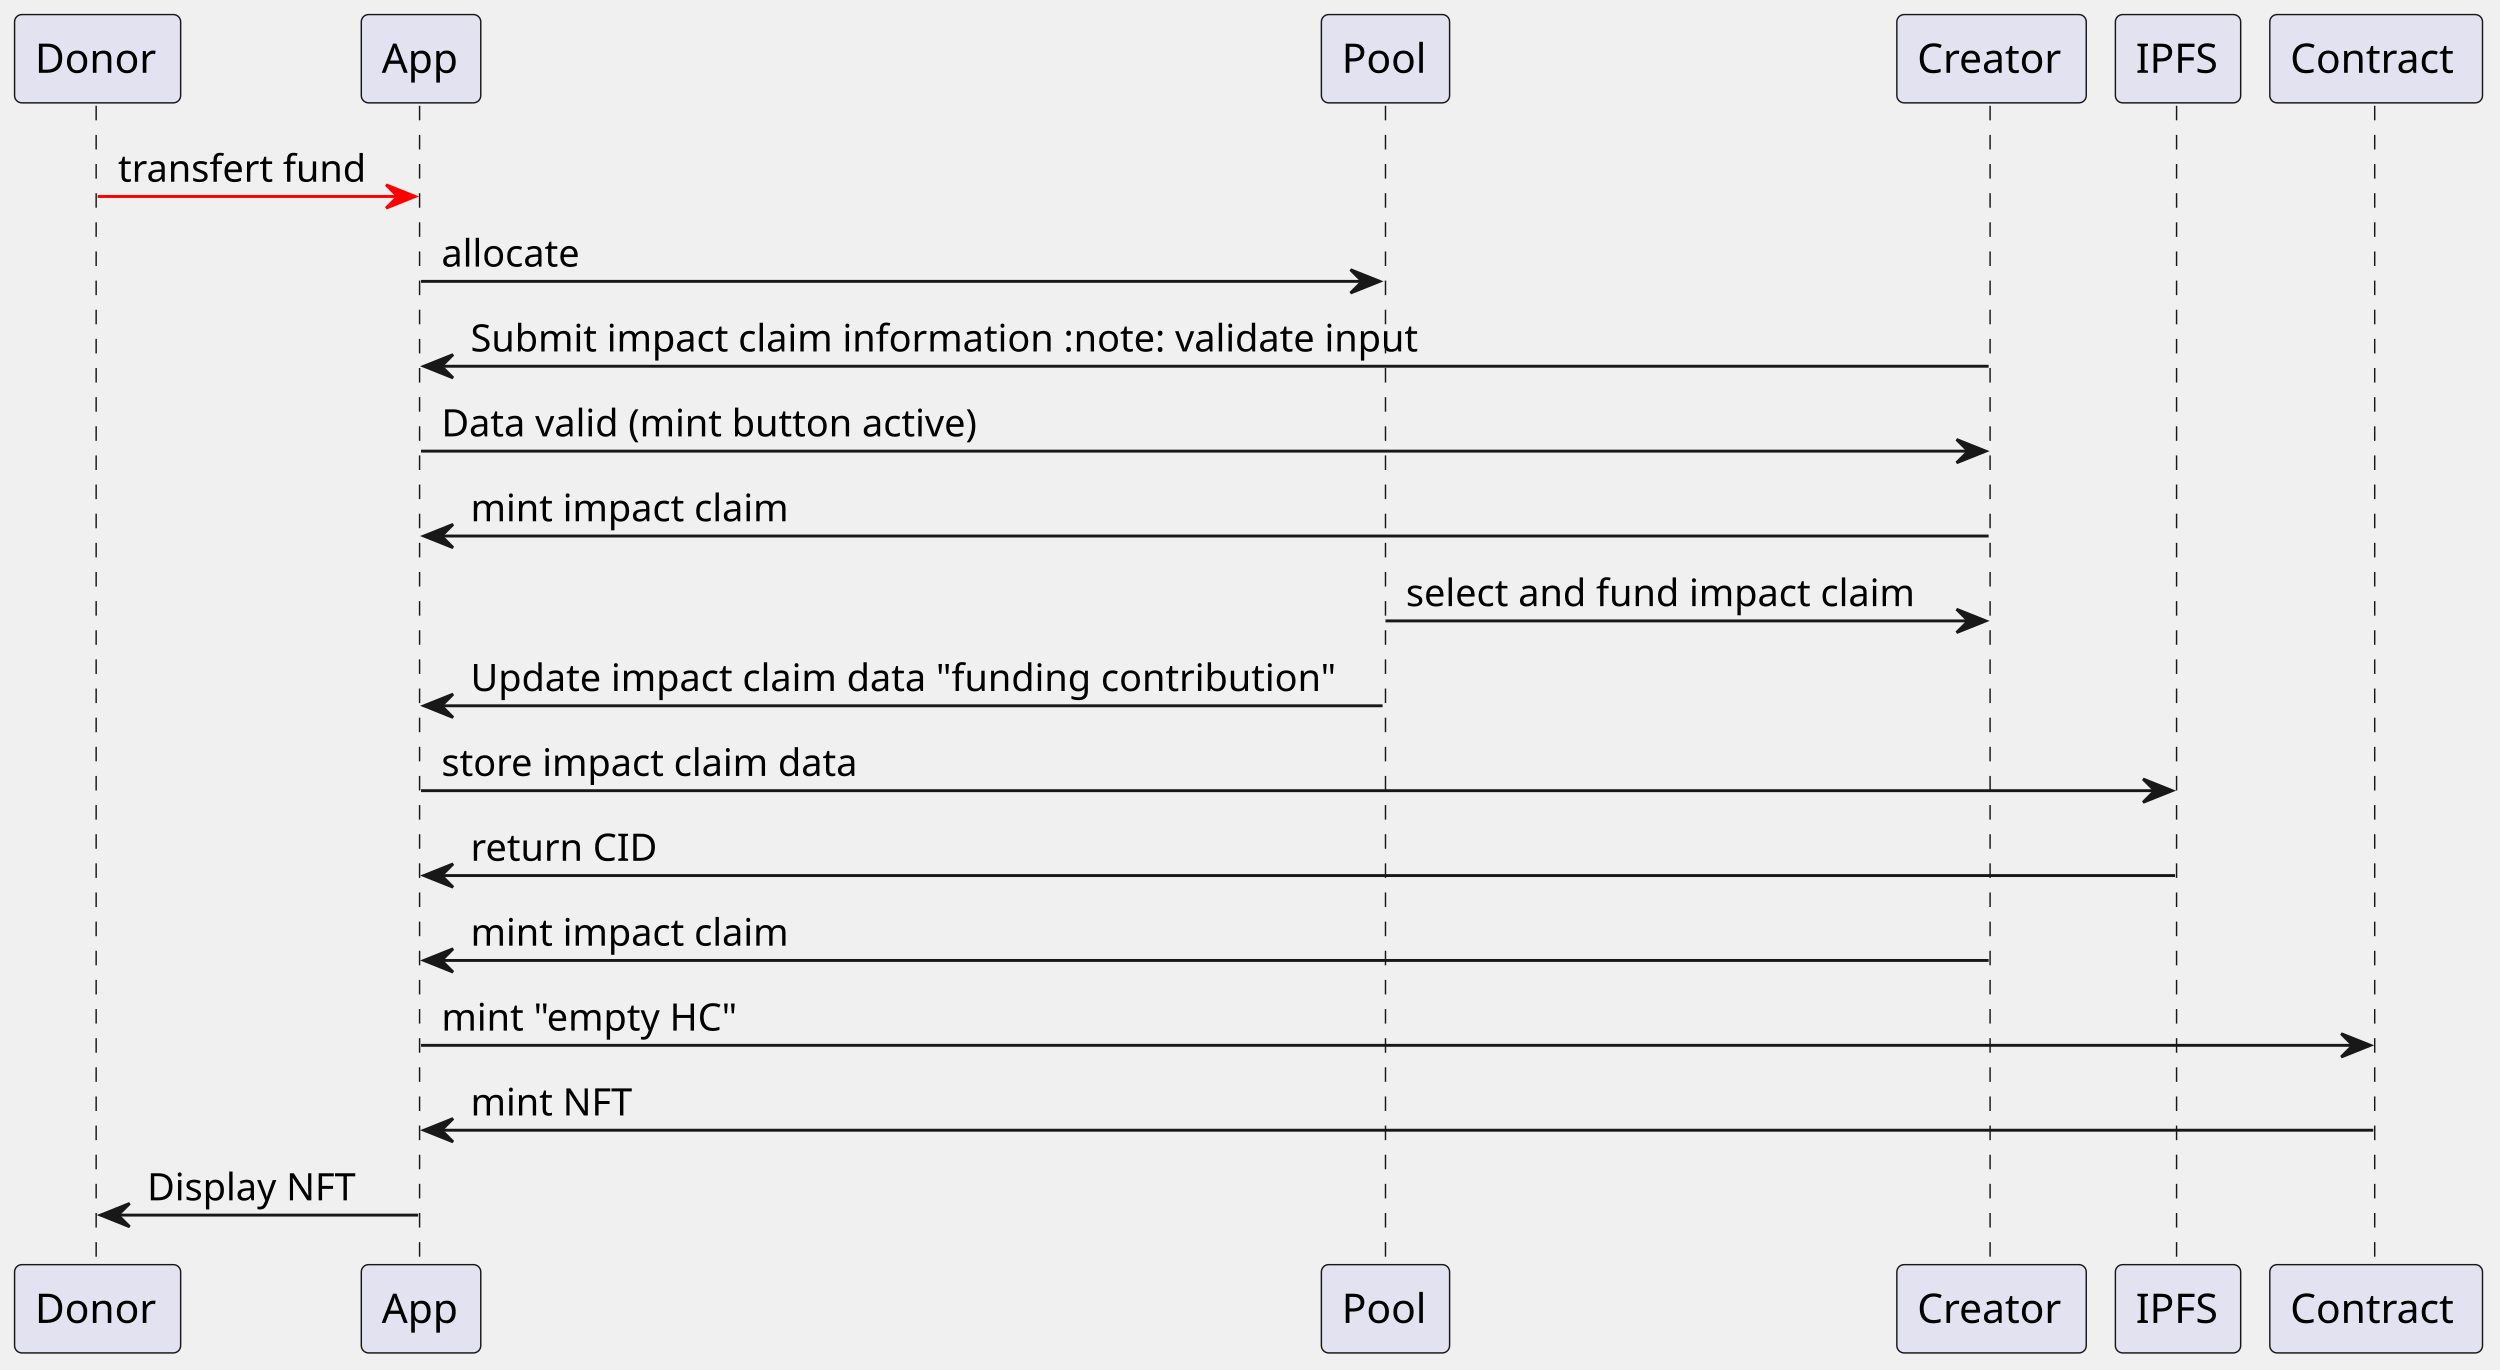
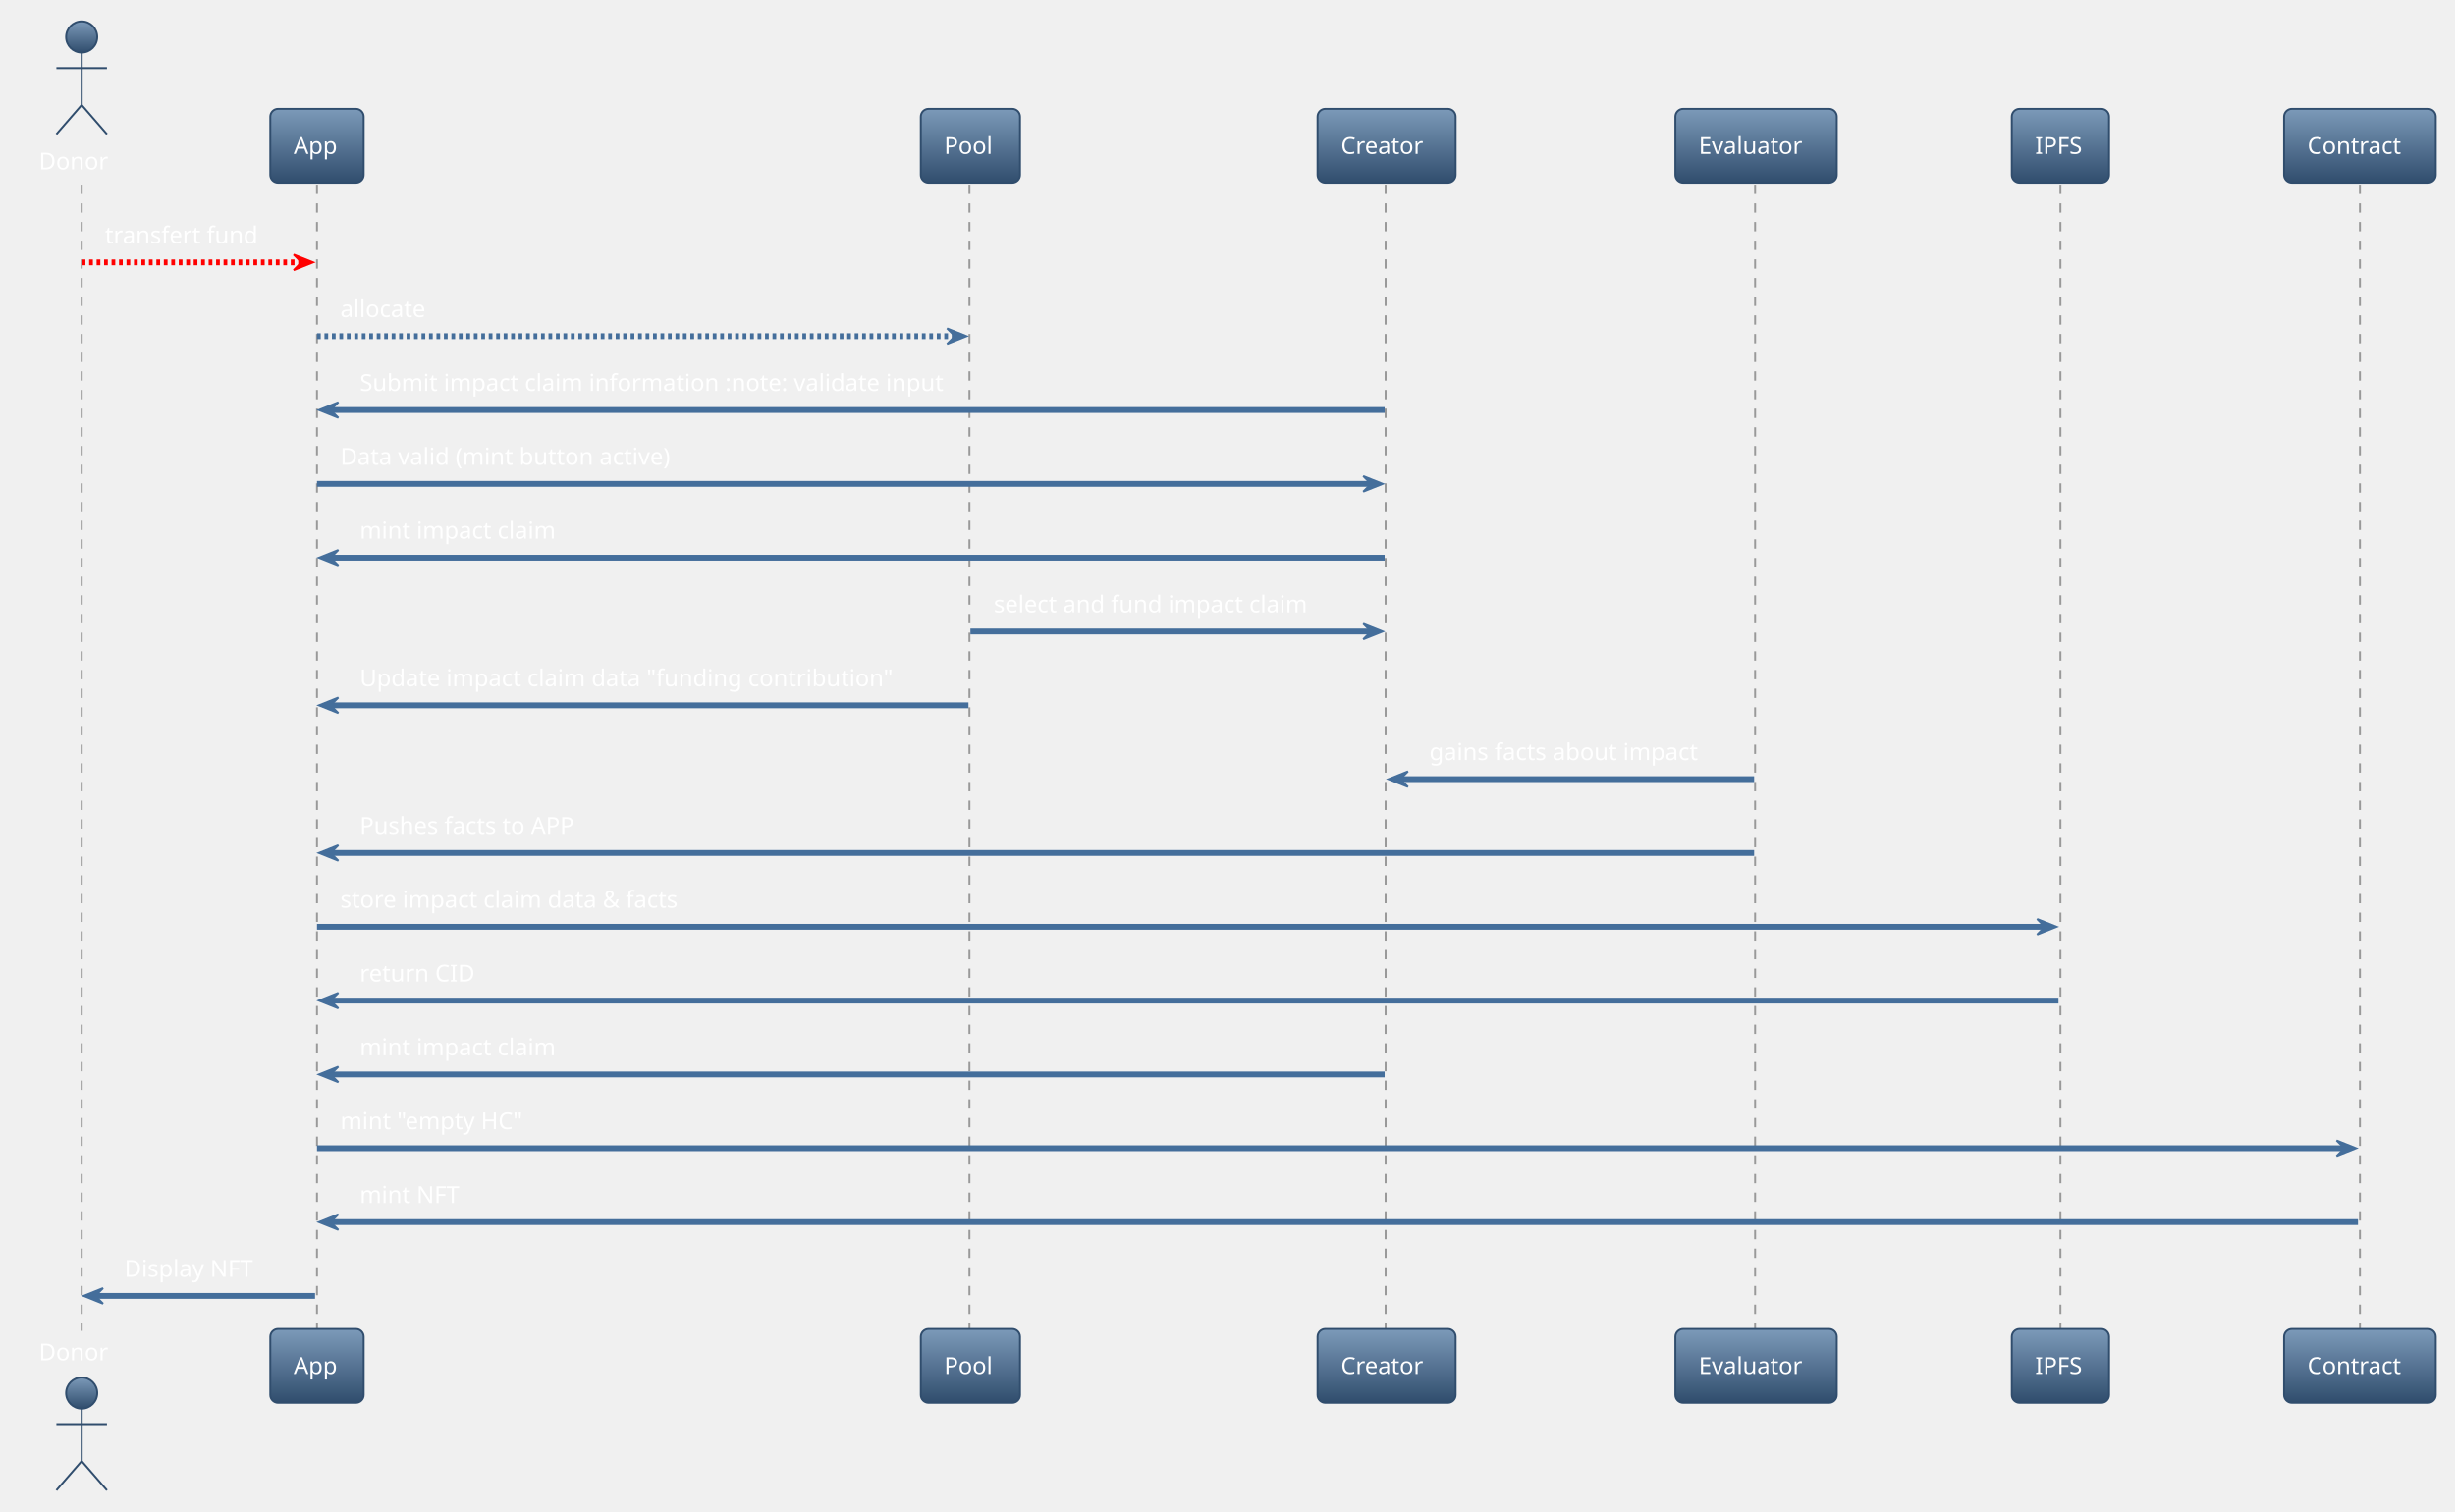
- <svg xmlns="http://www.w3.org/2000/svg" contentStyleType="text/css" height="470px" preserveAspectRatio="none" style="width:858px;height:470px;background:#FFFFFF;" version="1.1" viewBox="0 0 858 470" width="858px" zoomAndPan="magnify">
-   <defs />
+ <svg xmlns="http://www.w3.org/2000/svg" contentStyleType="text/css" height="810.417px" preserveAspectRatio="none" style="width:1315px;height:810px;background:#00000000;" version="1.1" viewBox="0 0 1315 810" width="1315.625px" zoomAndPan="magnify">
+   <defs>
+     <linearGradient id="g1o5tgn2mbz6u50" x1="50%" x2="50%" y1="0%" y2="100%">
+       <stop offset="0%" stop-color="#7C9AB9" />
+       <stop offset="100%" stop-color="#304D6D" />
+     </linearGradient>
+   </defs>
  <g>
-     <line style="stroke:#181818;stroke-width:0.5;stroke-dasharray:5.0,5.0;" x1="33" x2="33" y1="36.297" y2="435.023" />
-     <line style="stroke:#181818;stroke-width:0.5;stroke-dasharray:5.0,5.0;" x1="144" x2="144" y1="36.297" y2="435.023" />
-     <line style="stroke:#181818;stroke-width:0.5;stroke-dasharray:5.0,5.0;" x1="475.5" x2="475.5" y1="36.297" y2="435.023" />
-     <line style="stroke:#181818;stroke-width:0.5;stroke-dasharray:5.0,5.0;" x1="683" x2="683" y1="36.297" y2="435.023" />
-     <line style="stroke:#181818;stroke-width:0.5;stroke-dasharray:5.0,5.0;" x1="747" x2="747" y1="36.297" y2="435.023" />
-     <line style="stroke:#181818;stroke-width:0.5;stroke-dasharray:5.0,5.0;" x1="815" x2="815" y1="36.297" y2="435.023" />
-     <rect fill="#E2E2F0" height="30.297" rx="2.5" ry="2.5" style="stroke:#181818;stroke-width:0.5;" width="57" x="5" y="5" />
-     <text fill="#000000" font-family="sans-serif" font-size="14" lengthAdjust="spacing" textLength="43" x="12" y="24.995">Donor</text>
-     <rect fill="#E2E2F0" height="30.297" rx="2.5" ry="2.5" style="stroke:#181818;stroke-width:0.5;" width="57" x="5" y="434.023" />
-     <text fill="#000000" font-family="sans-serif" font-size="14" lengthAdjust="spacing" textLength="43" x="12" y="454.019">Donor</text>
-     <rect fill="#E2E2F0" height="30.297" rx="2.5" ry="2.5" style="stroke:#181818;stroke-width:0.5;" width="41" x="124" y="5" />
-     <text fill="#000000" font-family="sans-serif" font-size="14" lengthAdjust="spacing" textLength="27" x="131" y="24.995">App</text>
-     <rect fill="#E2E2F0" height="30.297" rx="2.5" ry="2.5" style="stroke:#181818;stroke-width:0.5;" width="41" x="124" y="434.023" />
-     <text fill="#000000" font-family="sans-serif" font-size="14" lengthAdjust="spacing" textLength="27" x="131" y="454.019">App</text>
-     <rect fill="#E2E2F0" height="30.297" rx="2.5" ry="2.5" style="stroke:#181818;stroke-width:0.5;" width="44" x="453.5" y="5" />
-     <text fill="#000000" font-family="sans-serif" font-size="14" lengthAdjust="spacing" textLength="30" x="460.5" y="24.995">Pool</text>
-     <rect fill="#E2E2F0" height="30.297" rx="2.5" ry="2.5" style="stroke:#181818;stroke-width:0.5;" width="44" x="453.5" y="434.023" />
-     <text fill="#000000" font-family="sans-serif" font-size="14" lengthAdjust="spacing" textLength="30" x="460.5" y="454.019">Pool</text>
-     <rect fill="#E2E2F0" height="30.297" rx="2.5" ry="2.5" style="stroke:#181818;stroke-width:0.5;" width="65" x="651" y="5" />
-     <text fill="#000000" font-family="sans-serif" font-size="14" lengthAdjust="spacing" textLength="51" x="658" y="24.995">Creator</text>
-     <rect fill="#E2E2F0" height="30.297" rx="2.5" ry="2.5" style="stroke:#181818;stroke-width:0.5;" width="65" x="651" y="434.023" />
-     <text fill="#000000" font-family="sans-serif" font-size="14" lengthAdjust="spacing" textLength="51" x="658" y="454.019">Creator</text>
-     <rect fill="#E2E2F0" height="30.297" rx="2.5" ry="2.5" style="stroke:#181818;stroke-width:0.5;" width="43" x="726" y="5" />
-     <text fill="#000000" font-family="sans-serif" font-size="14" lengthAdjust="spacing" textLength="29" x="733" y="24.995">IPFS</text>
-     <rect fill="#E2E2F0" height="30.297" rx="2.5" ry="2.5" style="stroke:#181818;stroke-width:0.5;" width="43" x="726" y="434.023" />
-     <text fill="#000000" font-family="sans-serif" font-size="14" lengthAdjust="spacing" textLength="29" x="733" y="454.019">IPFS</text>
-     <rect fill="#E2E2F0" height="30.297" rx="2.5" ry="2.5" style="stroke:#181818;stroke-width:0.5;" width="73" x="779" y="5" />
-     <text fill="#000000" font-family="sans-serif" font-size="14" lengthAdjust="spacing" textLength="59" x="786" y="24.995">Contract</text>
-     <rect fill="#E2E2F0" height="30.297" rx="2.5" ry="2.5" style="stroke:#181818;stroke-width:0.5;" width="73" x="779" y="434.023" />
-     <text fill="#000000" font-family="sans-serif" font-size="14" lengthAdjust="spacing" textLength="59" x="786" y="454.019">Contract</text>
-     <polygon fill="#FF0000" points="132.5,63.43,142.5,67.43,132.5,71.43,136.5,67.43" style="stroke:#FF0000;stroke-width:1.0;" />
-     <line style="stroke:#FF0000;stroke-width:1.0;" x1="33.5" x2="138.5" y1="67.43" y2="67.43" />
-     <text fill="#000000" font-family="sans-serif" font-size="13" lengthAdjust="spacing" textLength="87" x="40.5" y="62.364">transfert fund</text>
-     <polygon fill="#181818" points="463.5,92.562,473.5,96.562,463.5,100.562,467.5,96.562" style="stroke:#181818;stroke-width:1.0;" />
-     <line style="stroke:#181818;stroke-width:1.0;" x1="144.5" x2="469.5" y1="96.562" y2="96.562" />
-     <text fill="#000000" font-family="sans-serif" font-size="13" lengthAdjust="spacing" textLength="50" x="151.5" y="91.497">allocate</text>
-     <polygon fill="#181818" points="155.5,121.695,145.5,125.695,155.5,129.695,151.5,125.695" style="stroke:#181818;stroke-width:1.0;" />
-     <line style="stroke:#181818;stroke-width:1.0;" x1="149.5" x2="682.5" y1="125.695" y2="125.695" />
-     <text fill="#000000" font-family="sans-serif" font-size="13" lengthAdjust="spacing" textLength="340" x="161.5" y="120.629">Submit impact claim information :note: validate input</text>
-     <polygon fill="#181818" points="671.5,150.828,681.5,154.828,671.5,158.828,675.5,154.828" style="stroke:#181818;stroke-width:1.0;" />
-     <line style="stroke:#181818;stroke-width:1.0;" x1="144.5" x2="677.5" y1="154.828" y2="154.828" />
-     <text fill="#000000" font-family="sans-serif" font-size="13" lengthAdjust="spacing" textLength="195" x="151.5" y="149.762">Data valid (mint button active)</text>
-     <polygon fill="#181818" points="155.5,179.961,145.5,183.961,155.5,187.961,151.5,183.961" style="stroke:#181818;stroke-width:1.0;" />
-     <line style="stroke:#181818;stroke-width:1.0;" x1="149.5" x2="682.5" y1="183.961" y2="183.961" />
-     <text fill="#000000" font-family="sans-serif" font-size="13" lengthAdjust="spacing" textLength="115" x="161.5" y="178.895">mint impact claim</text>
-     <polygon fill="#181818" points="671.5,209.094,681.5,213.094,671.5,217.094,675.5,213.094" style="stroke:#181818;stroke-width:1.0;" />
-     <line style="stroke:#181818;stroke-width:1.0;" x1="475.5" x2="677.5" y1="213.094" y2="213.094" />
-     <text fill="#000000" font-family="sans-serif" font-size="13" lengthAdjust="spacing" textLength="184" x="482.5" y="208.028">select and fund impact claim</text>
-     <polygon fill="#181818" points="155.5,238.227,145.5,242.227,155.5,246.227,151.5,242.227" style="stroke:#181818;stroke-width:1.0;" />
-     <line style="stroke:#181818;stroke-width:1.0;" x1="149.5" x2="474.5" y1="242.227" y2="242.227" />
-     <text fill="#000000" font-family="sans-serif" font-size="13" lengthAdjust="spacing" textLength="307" x="161.5" y="237.161">Update impact claim data "funding contribution"</text>
-     <polygon fill="#181818" points="735.5,267.359,745.5,271.359,735.5,275.359,739.5,271.359" style="stroke:#181818;stroke-width:1.0;" />
-     <line style="stroke:#181818;stroke-width:1.0;" x1="144.5" x2="741.5" y1="271.359" y2="271.359" />
-     <text fill="#000000" font-family="sans-serif" font-size="13" lengthAdjust="spacing" textLength="152" x="151.5" y="266.293">store impact claim data</text>
-     <polygon fill="#181818" points="155.5,296.492,145.5,300.492,155.5,304.492,151.5,300.492" style="stroke:#181818;stroke-width:1.0;" />
-     <line style="stroke:#181818;stroke-width:1.0;" x1="149.5" x2="746.5" y1="300.492" y2="300.492" />
-     <text fill="#000000" font-family="sans-serif" font-size="13" lengthAdjust="spacing" textLength="65" x="161.5" y="295.426">return CID</text>
-     <polygon fill="#181818" points="155.5,325.625,145.5,329.625,155.5,333.625,151.5,329.625" style="stroke:#181818;stroke-width:1.0;" />
-     <line style="stroke:#181818;stroke-width:1.0;" x1="149.5" x2="682.5" y1="329.625" y2="329.625" />
-     <text fill="#000000" font-family="sans-serif" font-size="13" lengthAdjust="spacing" textLength="115" x="161.5" y="324.559">mint impact claim</text>
-     <polygon fill="#181818" points="803.5,354.758,813.5,358.758,803.5,362.758,807.5,358.758" style="stroke:#181818;stroke-width:1.0;" />
-     <line style="stroke:#181818;stroke-width:1.0;" x1="144.5" x2="809.5" y1="358.758" y2="358.758" />
-     <text fill="#000000" font-family="sans-serif" font-size="13" lengthAdjust="spacing" textLength="107" x="151.5" y="353.692">mint "empty HC"</text>
-     <polygon fill="#181818" points="155.5,383.891,145.5,387.891,155.5,391.891,151.5,387.891" style="stroke:#181818;stroke-width:1.0;" />
-     <line style="stroke:#181818;stroke-width:1.0;" x1="149.5" x2="814.5" y1="387.891" y2="387.891" />
-     <text fill="#000000" font-family="sans-serif" font-size="13" lengthAdjust="spacing" textLength="57" x="161.5" y="382.825">mint NFT</text>
-     <polygon fill="#181818" points="44.5,413.023,34.5,417.023,44.5,421.023,40.5,417.023" style="stroke:#181818;stroke-width:1.0;" />
-     <line style="stroke:#181818;stroke-width:1.0;" x1="38.5" x2="143.5" y1="417.023" y2="417.023" />
-     <text fill="#000000" font-family="sans-serif" font-size="13" lengthAdjust="spacing" textLength="74" x="50.5" y="411.957">Display NFT</text>
+     <line style="stroke:#999999;stroke-width:1.042;stroke-dasharray:5.0,5.0;" x1="43.75" x2="43.75" y1="98.926" y2="713.021" />
+     <line style="stroke:#999999;stroke-width:1.042;stroke-dasharray:5.0,5.0;" x1="169.792" x2="169.792" y1="98.926" y2="713.021" />
+     <line style="stroke:#999999;stroke-width:1.042;stroke-dasharray:5.0,5.0;" x1="519.271" x2="519.271" y1="98.926" y2="713.021" />
+     <line style="stroke:#999999;stroke-width:1.042;stroke-dasharray:5.0,5.0;" x1="742.188" x2="742.188" y1="98.926" y2="713.021" />
+     <line style="stroke:#999999;stroke-width:1.042;stroke-dasharray:5.0,5.0;" x1="940.104" x2="940.104" y1="98.926" y2="713.021" />
+     <line style="stroke:#999999;stroke-width:1.042;stroke-dasharray:5.0,5.0;" x1="1103.646" x2="1103.646" y1="98.926" y2="713.021" />
+     <line style="stroke:#999999;stroke-width:1.042;stroke-dasharray:5.0,5.0;" x1="1264.062" x2="1264.062" y1="98.926" y2="713.021" />
+     <text fill="#FFFFFF" font-family="&quot;Verdana&quot;" font-size="12.5" lengthAdjust="spacing" textLength="39.583" x="20.833" y="90.769">Donor</text>
+     <ellipse cx="43.75" cy="19.792" fill="url(#g1o5tgn2mbz6u50)" rx="8.333" ry="8.333" style="stroke:#304D6D;stroke-width:1.042;" />
+     <path d="M43.75,28.125 L43.75,56.25 M30.208,36.458 L57.292,36.458 M43.75,56.25 L30.208,71.875 M43.75,56.25 L57.292,71.875 " fill="none" style="stroke:#304D6D;stroke-width:1.042;" />
+     <text fill="#FFFFFF" font-family="&quot;Verdana&quot;" font-size="12.5" lengthAdjust="spacing" textLength="39.583" x="20.833" y="728.79">Donor</text>
+     <ellipse cx="43.75" cy="746.322" fill="url(#g1o5tgn2mbz6u50)" rx="8.333" ry="8.333" style="stroke:#304D6D;stroke-width:1.042;" />
+     <path d="M43.75,754.655 L43.75,782.78 M30.208,762.988 L57.292,762.988 M43.75,782.78 L30.208,798.405 M43.75,782.78 L57.292,798.405 " fill="none" style="stroke:#304D6D;stroke-width:1.042;" />
+     <rect fill="url(#g1o5tgn2mbz6u50)" height="39.551" rx="4.167" ry="4.167" style="stroke:#304D6D;stroke-width:1.042;" width="50" x="144.792" y="58.333" />
+     <text fill="#FFFFFF" font-family="&quot;Verdana&quot;" font-size="12.5" lengthAdjust="spacing" textLength="25" x="157.292" y="82.436">App</text>
+     <rect fill="url(#g1o5tgn2mbz6u50)" height="39.551" rx="4.167" ry="4.167" style="stroke:#304D6D;stroke-width:1.042;" width="50" x="144.792" y="711.979" />
+     <text fill="#FFFFFF" font-family="&quot;Verdana&quot;" font-size="12.5" lengthAdjust="spacing" textLength="25" x="157.292" y="736.082">App</text>
+     <rect fill="url(#g1o5tgn2mbz6u50)" height="39.551" rx="4.167" ry="4.167" style="stroke:#304D6D;stroke-width:1.042;" width="53.125" x="493.229" y="58.333" />
+     <text fill="#FFFFFF" font-family="&quot;Verdana&quot;" font-size="12.5" lengthAdjust="spacing" textLength="28.125" x="505.729" y="82.436">Pool</text>
+     <rect fill="url(#g1o5tgn2mbz6u50)" height="39.551" rx="4.167" ry="4.167" style="stroke:#304D6D;stroke-width:1.042;" width="53.125" x="493.229" y="711.979" />
+     <text fill="#FFFFFF" font-family="&quot;Verdana&quot;" font-size="12.5" lengthAdjust="spacing" textLength="28.125" x="505.729" y="736.082">Pool</text>
+     <rect fill="url(#g1o5tgn2mbz6u50)" height="39.551" rx="4.167" ry="4.167" style="stroke:#304D6D;stroke-width:1.042;" width="73.958" x="705.729" y="58.333" />
+     <text fill="#FFFFFF" font-family="&quot;Verdana&quot;" font-size="12.5" lengthAdjust="spacing" textLength="48.958" x="718.229" y="82.436">Creator</text>
+     <rect fill="url(#g1o5tgn2mbz6u50)" height="39.551" rx="4.167" ry="4.167" style="stroke:#304D6D;stroke-width:1.042;" width="73.958" x="705.729" y="711.979" />
+     <text fill="#FFFFFF" font-family="&quot;Verdana&quot;" font-size="12.5" lengthAdjust="spacing" textLength="48.958" x="718.229" y="736.082">Creator</text>
+     <rect fill="url(#g1o5tgn2mbz6u50)" height="39.551" rx="4.167" ry="4.167" style="stroke:#304D6D;stroke-width:1.042;" width="86.458" x="897.396" y="58.333" />
+     <text fill="#FFFFFF" font-family="&quot;Verdana&quot;" font-size="12.5" lengthAdjust="spacing" textLength="61.458" x="909.896" y="82.436">Evaluator</text>
+     <rect fill="url(#g1o5tgn2mbz6u50)" height="39.551" rx="4.167" ry="4.167" style="stroke:#304D6D;stroke-width:1.042;" width="86.458" x="897.396" y="711.979" />
+     <text fill="#FFFFFF" font-family="&quot;Verdana&quot;" font-size="12.5" lengthAdjust="spacing" textLength="61.458" x="909.896" y="736.082">Evaluator</text>
+     <rect fill="url(#g1o5tgn2mbz6u50)" height="39.551" rx="4.167" ry="4.167" style="stroke:#304D6D;stroke-width:1.042;" width="52.083" x="1077.604" y="58.333" />
+     <text fill="#FFFFFF" font-family="&quot;Verdana&quot;" font-size="12.5" lengthAdjust="spacing" textLength="27.083" x="1090.104" y="82.436">IPFS</text>
+     <rect fill="url(#g1o5tgn2mbz6u50)" height="39.551" rx="4.167" ry="4.167" style="stroke:#304D6D;stroke-width:1.042;" width="52.083" x="1077.604" y="711.979" />
+     <text fill="#FFFFFF" font-family="&quot;Verdana&quot;" font-size="12.5" lengthAdjust="spacing" textLength="27.083" x="1090.104" y="736.082">IPFS</text>
+     <rect fill="url(#g1o5tgn2mbz6u50)" height="39.551" rx="4.167" ry="4.167" style="stroke:#304D6D;stroke-width:1.042;" width="81.25" x="1223.438" y="58.333" />
+     <text fill="#FFFFFF" font-family="&quot;Verdana&quot;" font-size="12.5" lengthAdjust="spacing" textLength="56.25" x="1235.938" y="82.436">Contract</text>
+     <rect fill="url(#g1o5tgn2mbz6u50)" height="39.551" rx="4.167" ry="4.167" style="stroke:#304D6D;stroke-width:1.042;" width="81.25" x="1223.438" y="711.979" />
+     <text fill="#FFFFFF" font-family="&quot;Verdana&quot;" font-size="12.5" lengthAdjust="spacing" textLength="56.25" x="1235.938" y="736.082">Contract</text>
+     <polygon fill="#FF0000" points="157.292,136.393,167.708,140.56,157.292,144.727,161.458,140.56" style="stroke:#FF0000;stroke-width:1.042;" />
+     <line style="stroke:#FF0000;stroke-width:3.125;stroke-dasharray:2.0,2.0;" x1="43.75" x2="163.542" y1="140.56" y2="140.56" />
+     <text fill="#FFFFFF" font-family="&quot;Verdana&quot;" font-size="12.5" lengthAdjust="spacing" textLength="90.625" x="56.25" y="130.32">transfert fund</text>
+     <polygon fill="#446E9B" points="507.292,175.944,517.708,180.111,507.292,184.277,511.458,180.111" style="stroke:#446E9B;stroke-width:1.042;" />
+     <line style="stroke:#446E9B;stroke-width:3.125;stroke-dasharray:2.0,2.0;" x1="169.792" x2="513.542" y1="180.111" y2="180.111" />
+     <text fill="#FFFFFF" font-family="&quot;Verdana&quot;" font-size="12.5" lengthAdjust="spacing" textLength="52.083" x="182.292" y="169.871">allocate</text>
+     <polygon fill="#446E9B" points="181.25,215.495,170.833,219.661,181.25,223.828,177.083,219.661" style="stroke:#446E9B;stroke-width:1.042;" />
+     <line style="stroke:#446E9B;stroke-width:3.125;" x1="175" x2="741.667" y1="219.661" y2="219.661" />
+     <text fill="#FFFFFF" font-family="&quot;Verdana&quot;" font-size="12.5" lengthAdjust="spacing" textLength="343.75" x="192.708" y="209.422">Submit impact claim information :note: validate input</text>
+     <polygon fill="#446E9B" points="730.208,255.046,740.625,259.212,730.208,263.379,734.375,259.212" style="stroke:#446E9B;stroke-width:1.042;" />
+     <line style="stroke:#446E9B;stroke-width:3.125;" x1="169.792" x2="736.458" y1="259.212" y2="259.212" />
+     <text fill="#FFFFFF" font-family="&quot;Verdana&quot;" font-size="12.5" lengthAdjust="spacing" textLength="197.917" x="182.292" y="248.973">Data valid (mint button active)</text>
+     <polygon fill="#446E9B" points="181.25,294.596,170.833,298.763,181.25,302.93,177.083,298.763" style="stroke:#446E9B;stroke-width:1.042;" />
+     <line style="stroke:#446E9B;stroke-width:3.125;" x1="175" x2="741.667" y1="298.763" y2="298.763" />
+     <text fill="#FFFFFF" font-family="&quot;Verdana&quot;" font-size="12.5" lengthAdjust="spacing" textLength="113.542" x="192.708" y="288.523">mint impact claim</text>
+     <polygon fill="#446E9B" points="730.208,334.147,740.625,338.314,730.208,342.481,734.375,338.314" style="stroke:#446E9B;stroke-width:1.042;" />
+     <line style="stroke:#446E9B;stroke-width:3.125;" x1="519.792" x2="736.458" y1="338.314" y2="338.314" />
+     <text fill="#FFFFFF" font-family="&quot;Verdana&quot;" font-size="12.5" lengthAdjust="spacing" textLength="187.5" x="532.292" y="328.074">select and fund impact claim</text>
+     <polygon fill="#446E9B" points="181.25,373.698,170.833,377.865,181.25,382.031,177.083,377.865" style="stroke:#446E9B;stroke-width:1.042;" />
+     <line style="stroke:#446E9B;stroke-width:3.125;" x1="175" x2="518.75" y1="377.865" y2="377.865" />
+     <text fill="#FFFFFF" font-family="&quot;Verdana&quot;" font-size="12.5" lengthAdjust="spacing" textLength="314.583" x="192.708" y="367.625">Update impact claim data "funding contribution"</text>
+     <polygon fill="#446E9B" points="754.167,413.249,743.75,417.415,754.167,421.582,750,417.415" style="stroke:#446E9B;stroke-width:1.042;" />
+     <line style="stroke:#446E9B;stroke-width:3.125;" x1="747.917" x2="939.583" y1="417.415" y2="417.415" />
+     <text fill="#FFFFFF" font-family="&quot;Verdana&quot;" font-size="12.5" lengthAdjust="spacing" textLength="162.5" x="765.625" y="407.176">gains facts about impact</text>
+     <polygon fill="#446E9B" points="181.25,452.8,170.833,456.966,181.25,461.133,177.083,456.966" style="stroke:#446E9B;stroke-width:1.042;" />
+     <line style="stroke:#446E9B;stroke-width:3.125;" x1="175" x2="939.583" y1="456.966" y2="456.966" />
+     <text fill="#FFFFFF" font-family="&quot;Verdana&quot;" font-size="12.5" lengthAdjust="spacing" textLength="131.25" x="192.708" y="446.726">Pushes facts to APP</text>
+     <polygon fill="#446E9B" points="1091.146,492.35,1101.562,496.517,1091.146,500.684,1095.312,496.517" style="stroke:#446E9B;stroke-width:1.042;" />
+     <line style="stroke:#446E9B;stroke-width:3.125;" x1="169.792" x2="1097.396" y1="496.517" y2="496.517" />
+     <text fill="#FFFFFF" font-family="&quot;Verdana&quot;" font-size="12.5" lengthAdjust="spacing" textLength="205.208" x="182.292" y="486.277">store impact claim data &amp; facts</text>
+     <polygon fill="#446E9B" points="181.25,531.901,170.833,536.068,181.25,540.234,177.083,536.068" style="stroke:#446E9B;stroke-width:1.042;" />
+     <line style="stroke:#446E9B;stroke-width:3.125;" x1="175" x2="1102.604" y1="536.068" y2="536.068" />
+     <text fill="#FFFFFF" font-family="&quot;Verdana&quot;" font-size="12.5" lengthAdjust="spacing" textLength="65.625" x="192.708" y="525.828">return CID</text>
+     <polygon fill="#446E9B" points="181.25,571.452,170.833,575.619,181.25,579.785,177.083,575.619" style="stroke:#446E9B;stroke-width:1.042;" />
+     <line style="stroke:#446E9B;stroke-width:3.125;" x1="175" x2="741.667" y1="575.619" y2="575.619" />
+     <text fill="#FFFFFF" font-family="&quot;Verdana&quot;" font-size="12.5" lengthAdjust="spacing" textLength="113.542" x="192.708" y="565.379">mint impact claim</text>
+     <polygon fill="#446E9B" points="1251.562,611.003,1261.979,615.169,1251.562,619.336,1255.729,615.169" style="stroke:#446E9B;stroke-width:1.042;" />
+     <line style="stroke:#446E9B;stroke-width:3.125;" x1="169.792" x2="1257.812" y1="615.169" y2="615.169" />
+     <text fill="#FFFFFF" font-family="&quot;Verdana&quot;" font-size="12.5" lengthAdjust="spacing" textLength="104.167" x="182.292" y="604.93">mint "empty HC"</text>
+     <polygon fill="#446E9B" points="181.25,650.553,170.833,654.72,181.25,658.887,177.083,654.72" style="stroke:#446E9B;stroke-width:1.042;" />
+     <line style="stroke:#446E9B;stroke-width:3.125;" x1="175" x2="1263.021" y1="654.72" y2="654.72" />
+     <text fill="#FFFFFF" font-family="&quot;Verdana&quot;" font-size="12.5" lengthAdjust="spacing" textLength="56.25" x="192.708" y="644.48">mint NFT</text>
+     <polygon fill="#446E9B" points="55.208,690.104,44.792,694.271,55.208,698.438,51.042,694.271" style="stroke:#446E9B;stroke-width:1.042;" />
+     <line style="stroke:#446E9B;stroke-width:3.125;" x1="48.958" x2="168.75" y1="694.271" y2="694.271" />
+     <text fill="#FFFFFF" font-family="&quot;Verdana&quot;" font-size="12.5" lengthAdjust="spacing" textLength="73.958" x="66.667" y="684.031">Display NFT</text>
  </g>
</svg>
